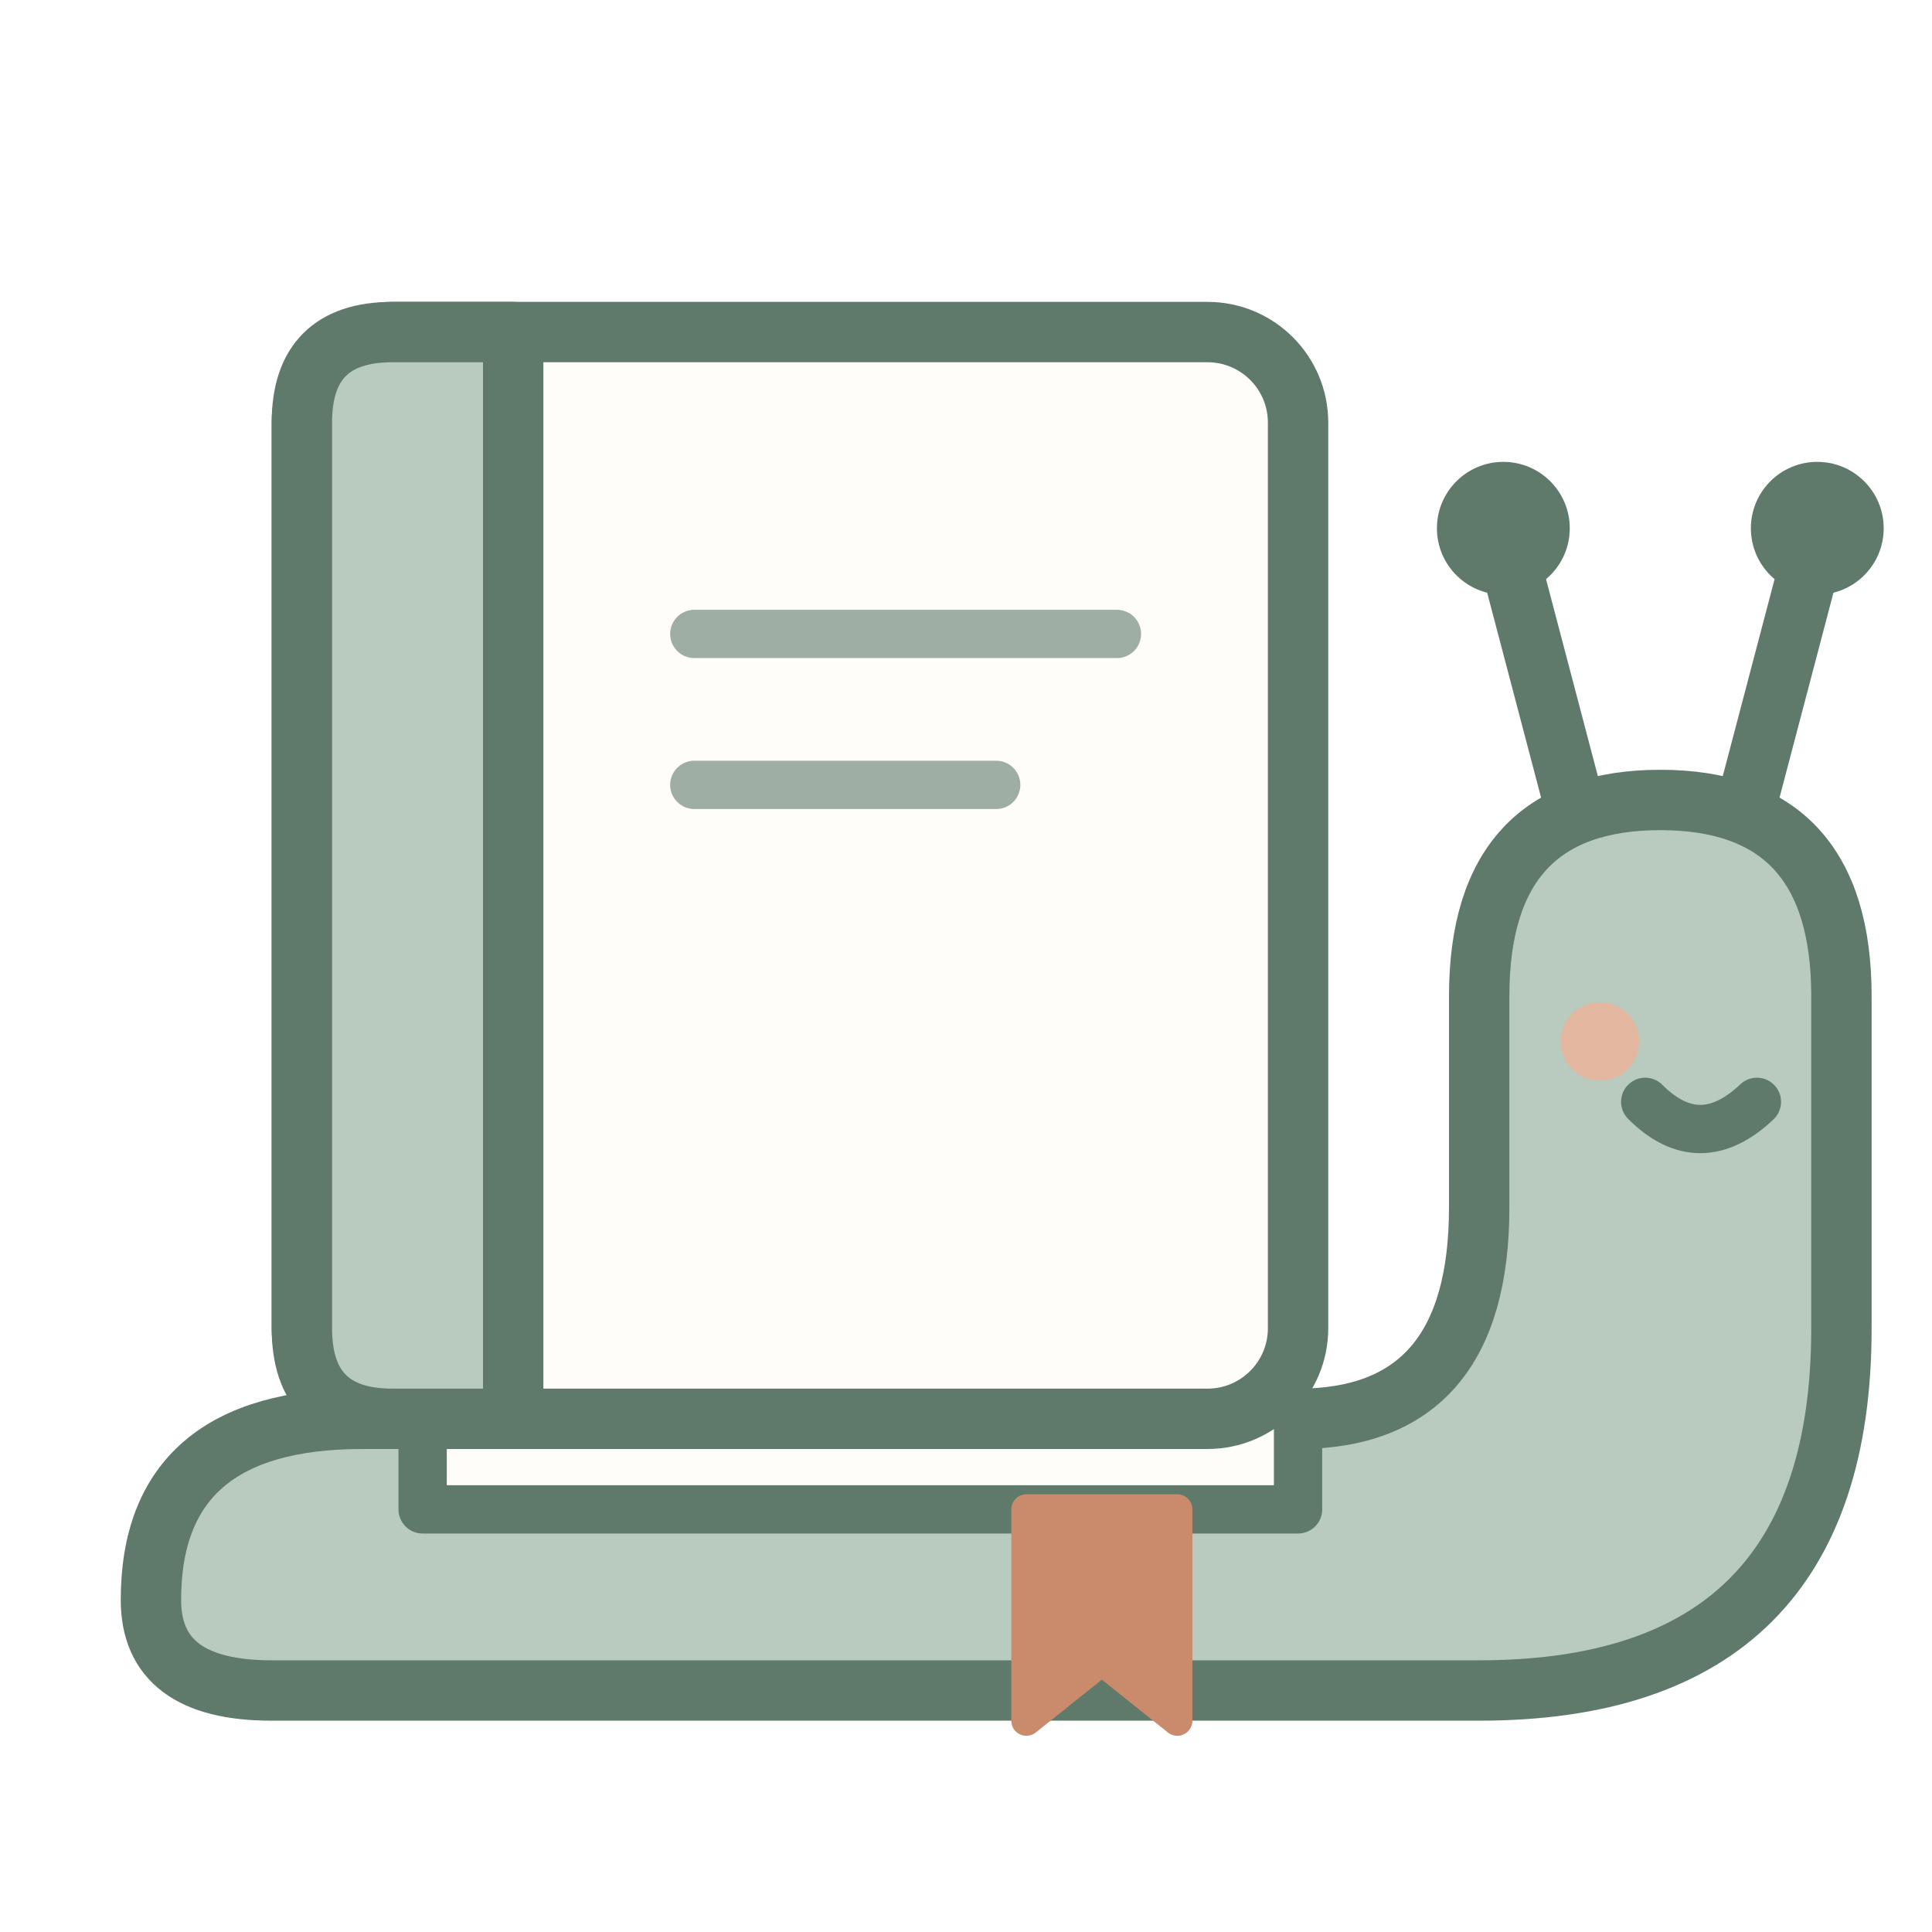
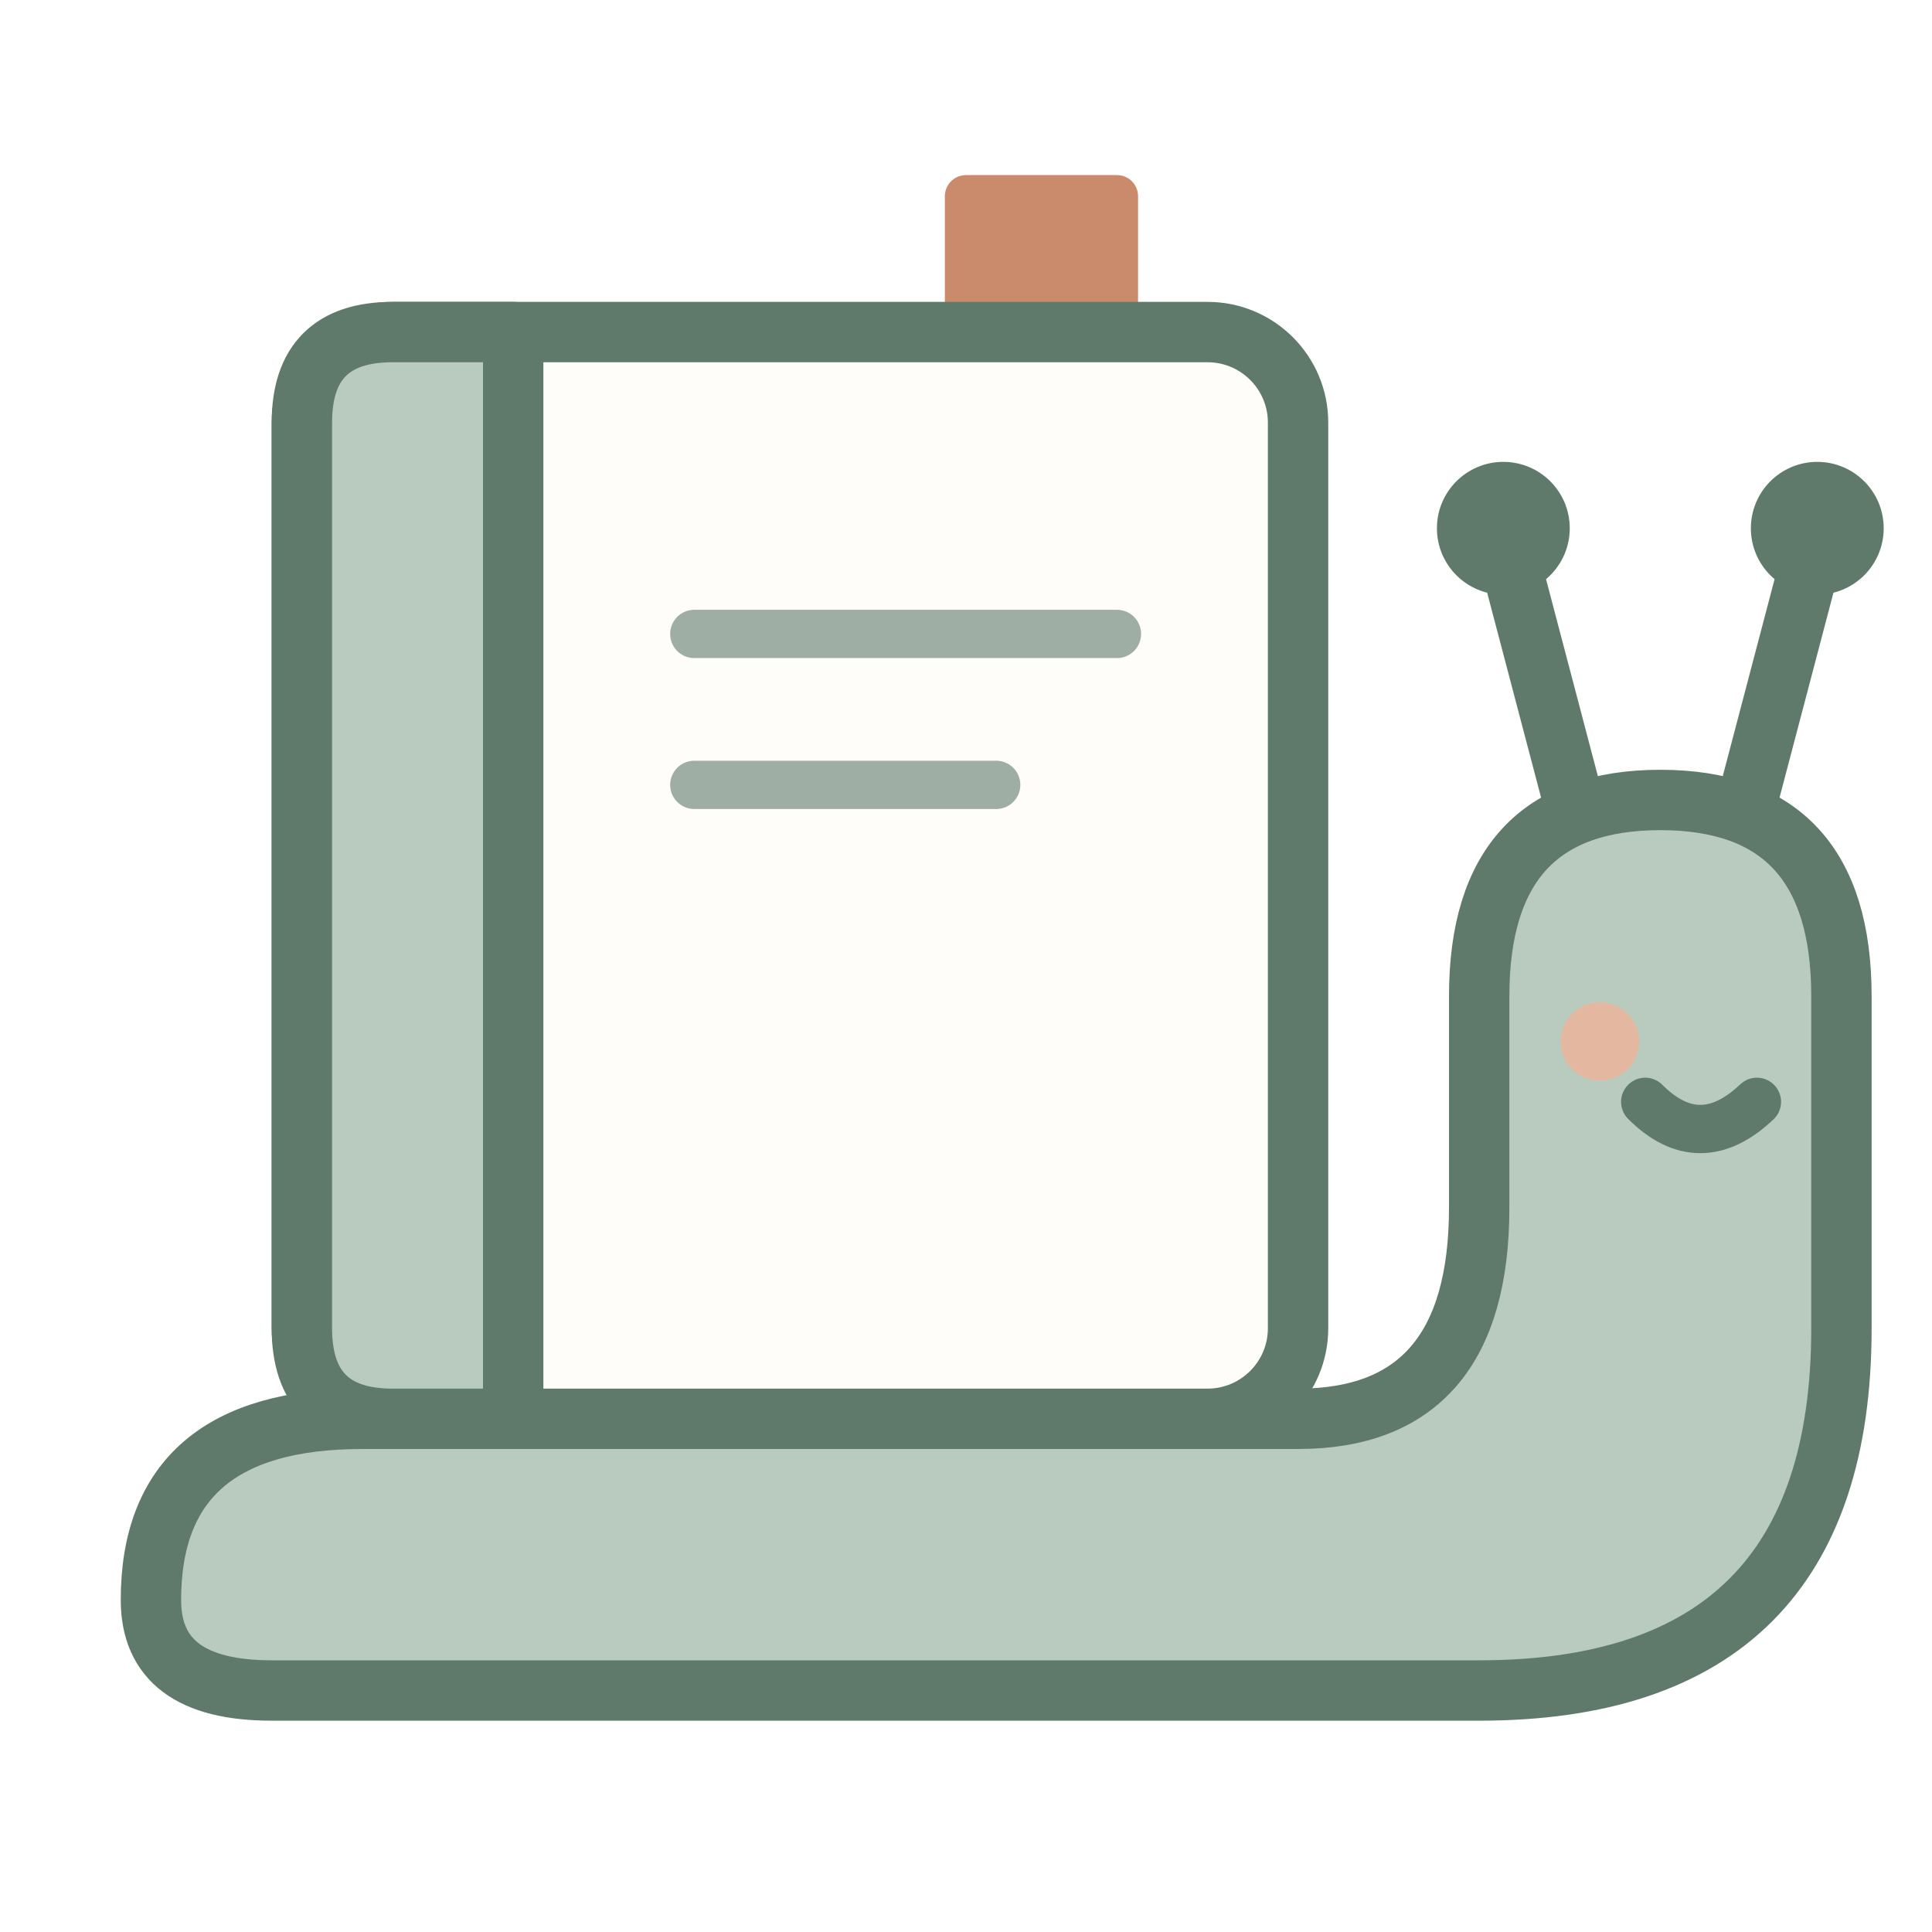
<svg xmlns="http://www.w3.org/2000/svg" viewBox="0 0 64 64" fill="none" stroke-linecap="round" stroke-linejoin="round">
  <path d="M52.5 28 L50 18.5 M57.5 28 L60 18.5" stroke="#5F7A6B" stroke-width="2" />
  <circle cx="49.8" cy="17.5" r="2.2" fill="#5F7A6B" />
  <circle cx="60.2" cy="17.5" r="2.2" fill="#5F7A6B" />
  <path d="M5 53 Q5 47 12 47 L43 47 Q49 47 49 40 L49 33 Q49 26.5 55 26.5 Q61 26.5 61 33 L61 44 Q61 56 49 56 L9 56 Q5 56 5 53 Z" fill="#B9CBBE" stroke="#5F7A6B" stroke-width="2" />
  <path d="M54.5 36.5 Q56.3 38.3 58.2 36.5" stroke="#5F7A6B" stroke-width="1.6" />
  <circle cx="53" cy="34.5" r="1.3" fill="#E3B7A0" />
-   <path d="M14 47 L14 50 L43 50 L43 47" fill="#FFFDFA" stroke="#5F7A6B" stroke-width="1.6" />
+   <path d="M32 12 V6.5 H37 V12 Z" fill="#C98B6B" stroke="#C98B6B" stroke-width="1.4" />
  <rect x="10" y="11" width="33" height="36" rx="3" fill="#FFFDFA" stroke="#5F7A6B" stroke-width="2" />
  <path d="M10 14 Q10 11 13 11 L17 11 L17 47 L13 47 Q10 47 10 44 Z" fill="#B9CBBE" stroke="#5F7A6B" stroke-width="2" />
  <path d="M23 21 H37 M23 26 H33" stroke="#5F7A6B" stroke-width="1.6" opacity=".6" />
-   <path d="M34 50 V57 L36.5 55 L39 57 V50 Z" fill="#C98B6B" stroke="#C98B6B" stroke-width="1" />
</svg>
